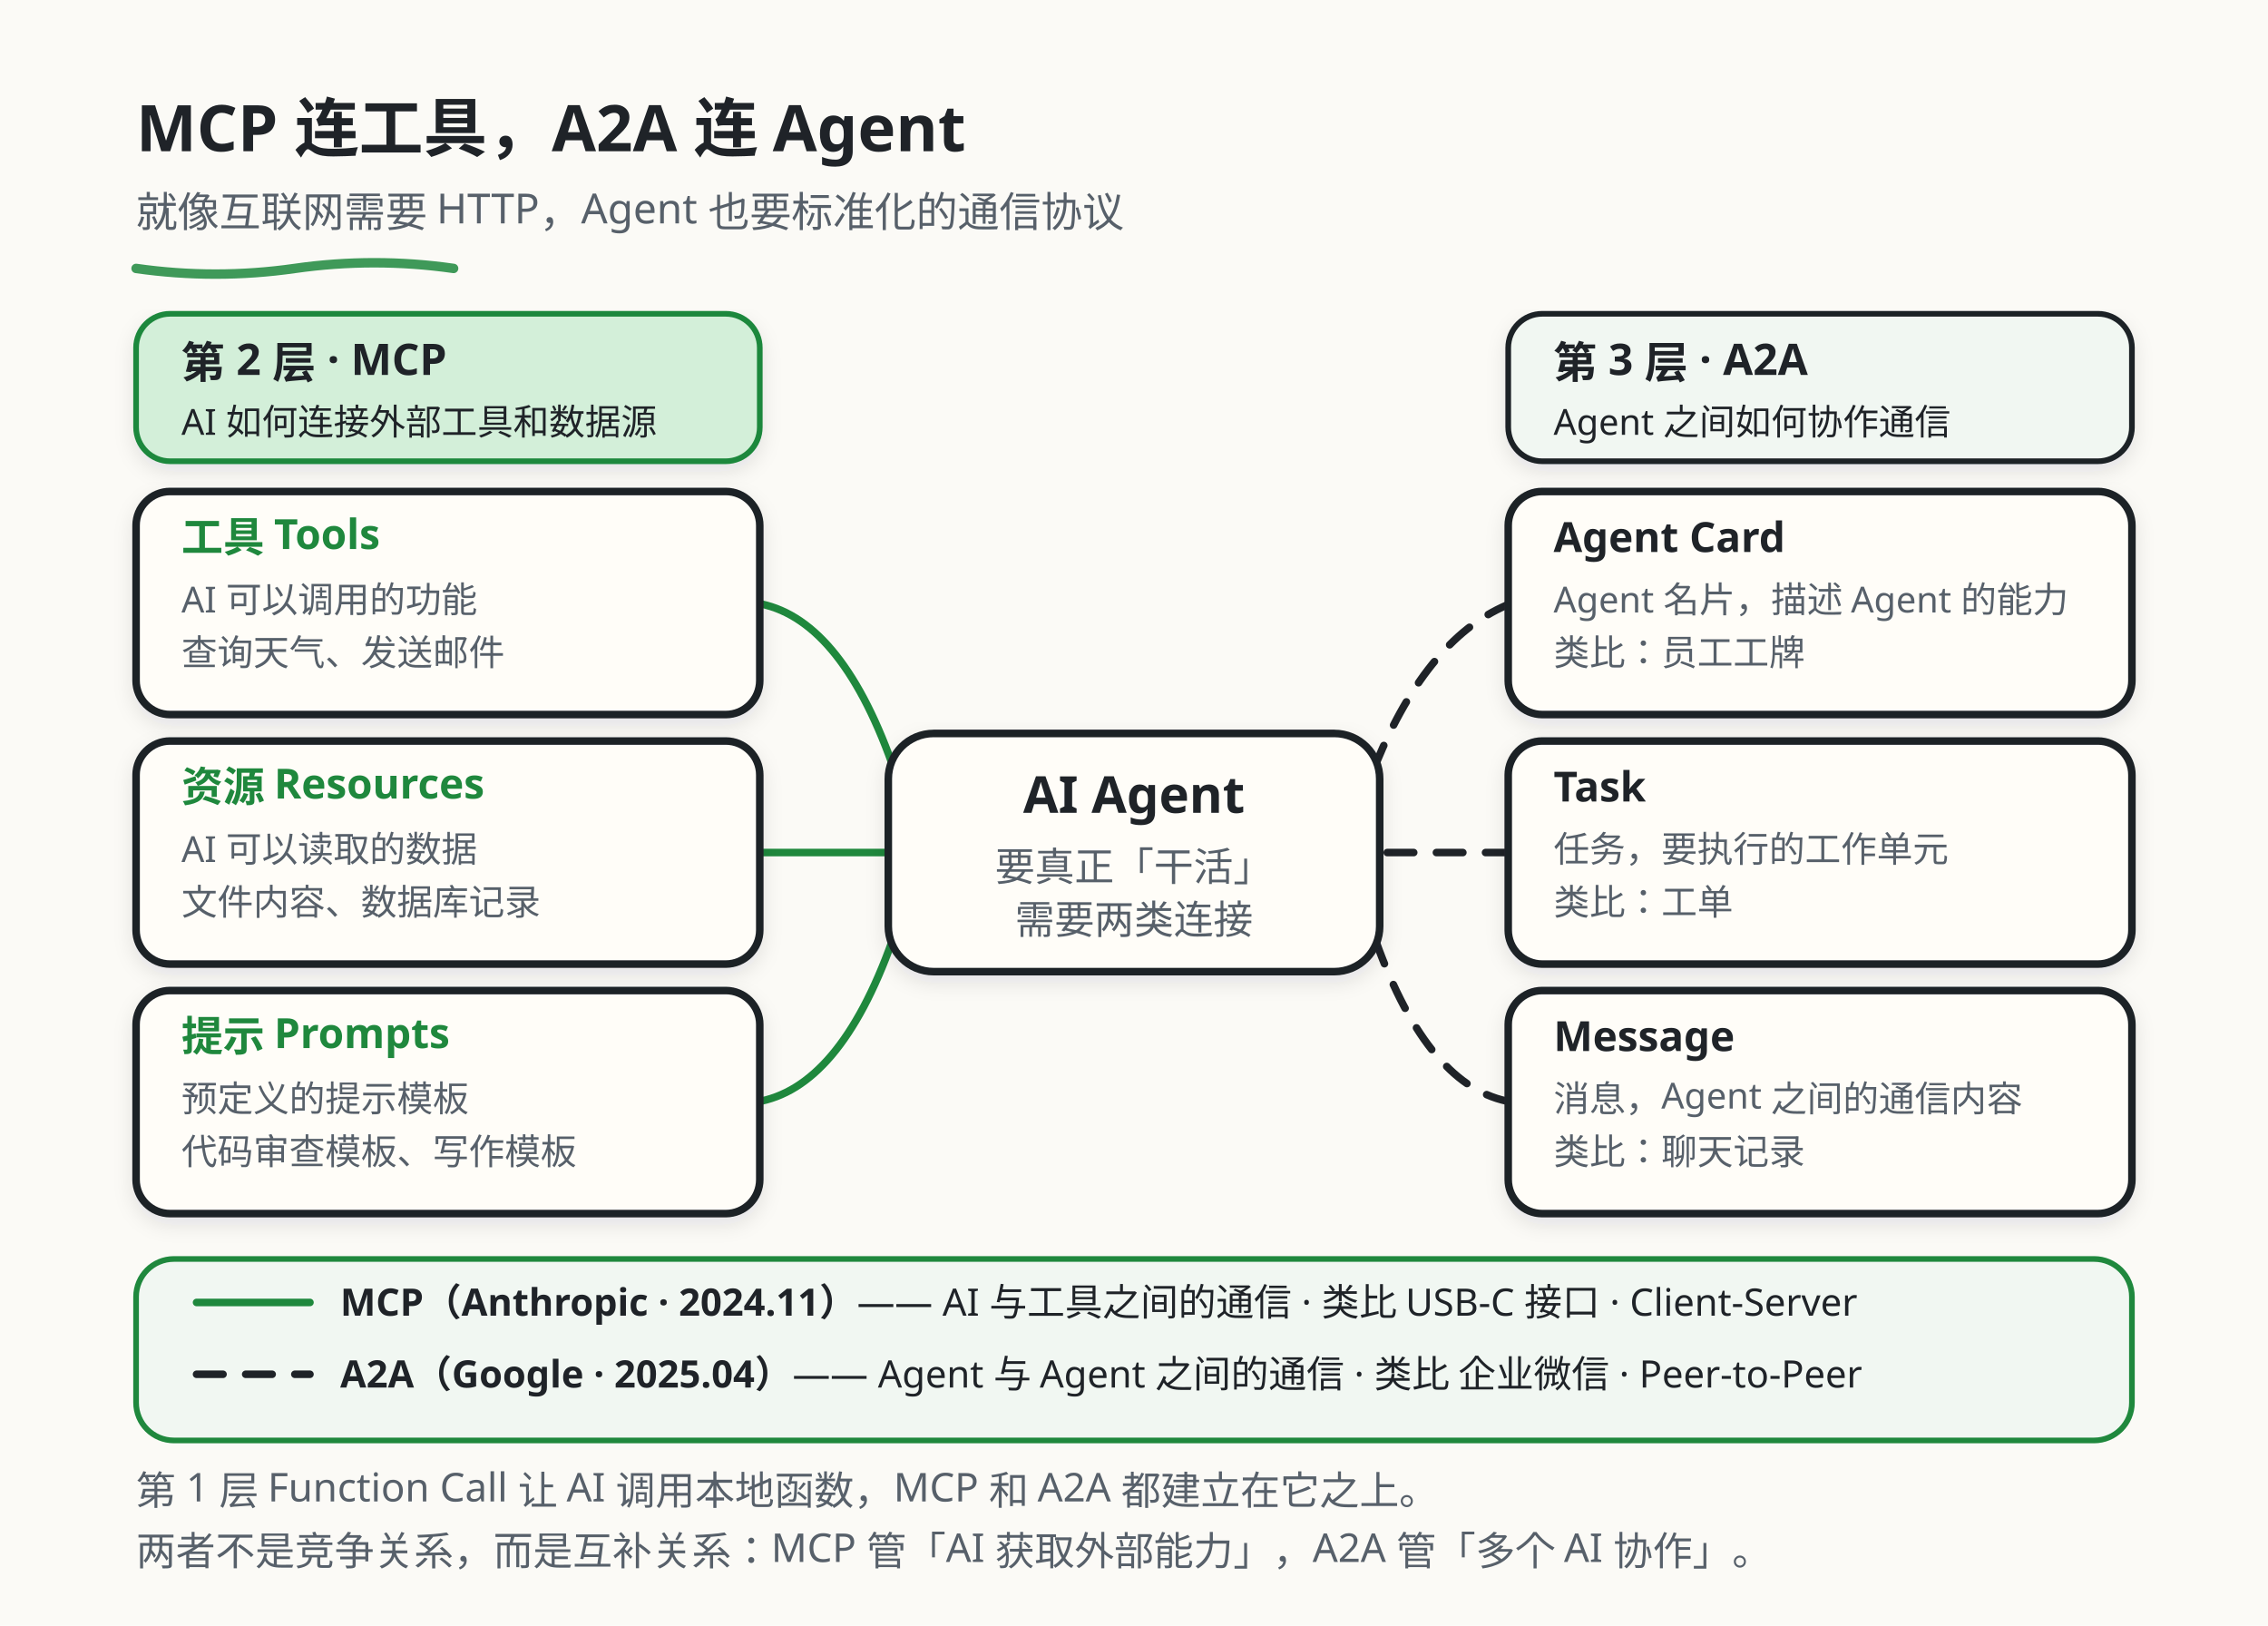
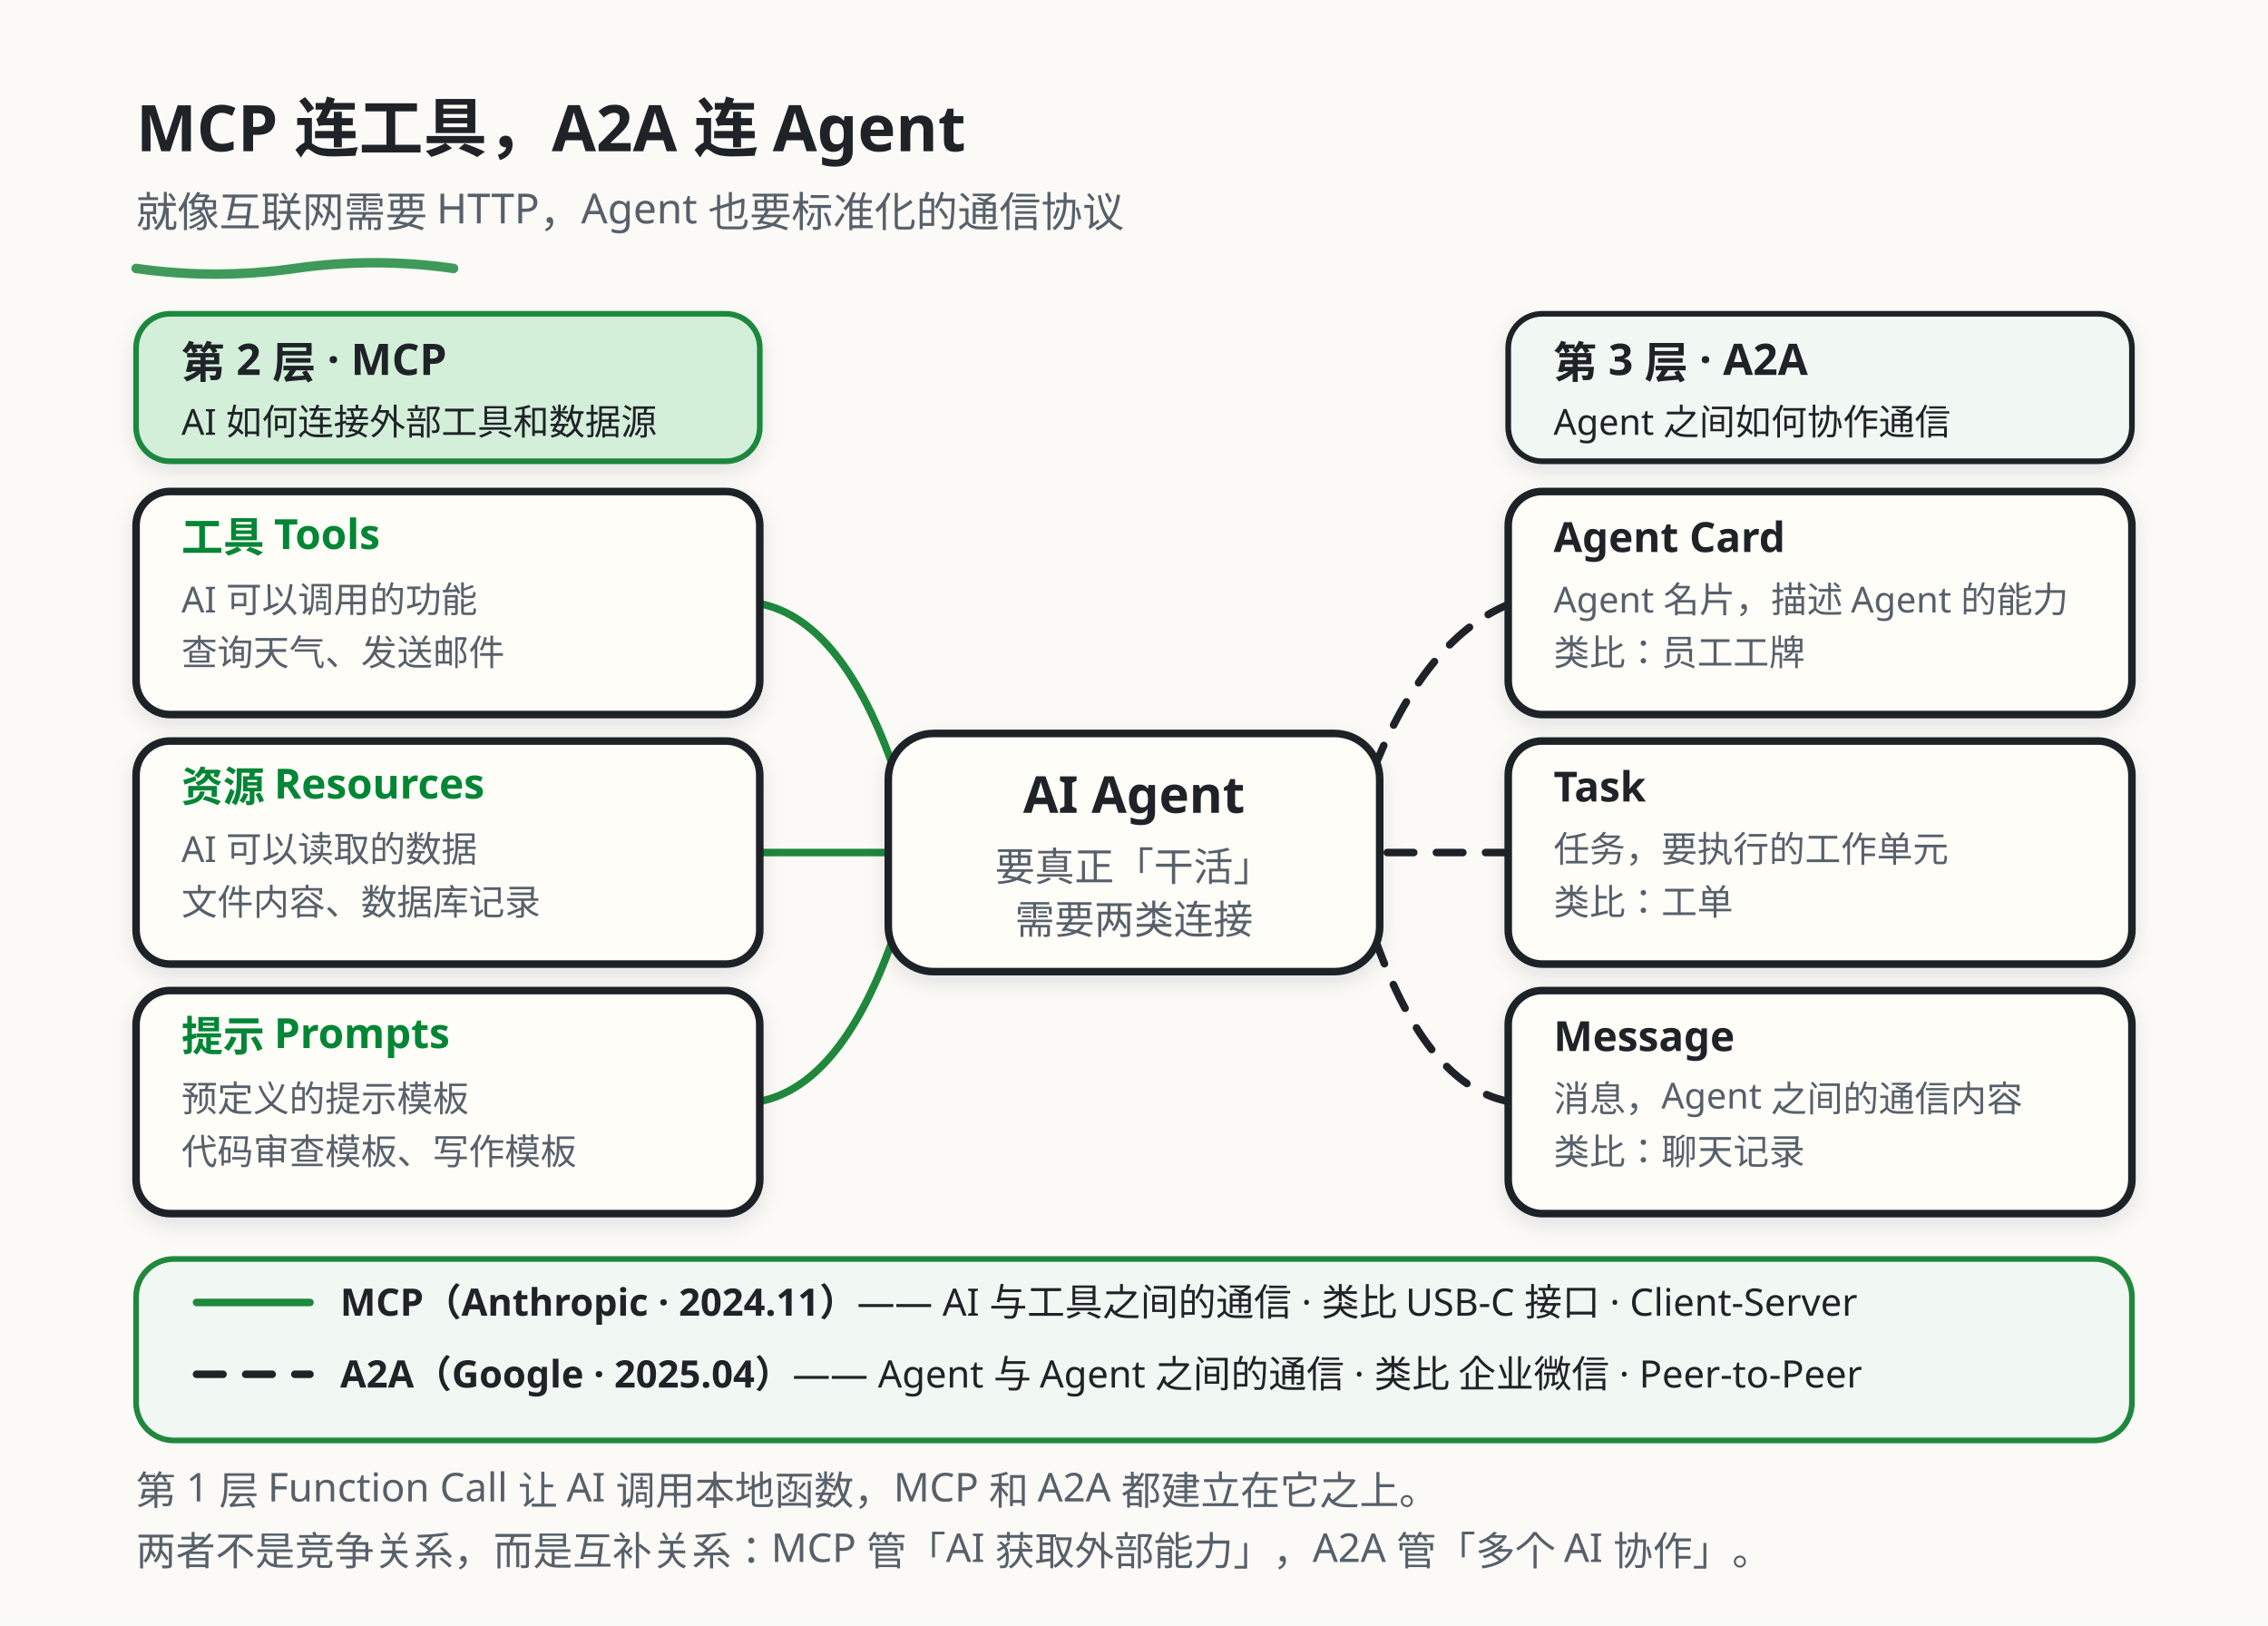
<svg xmlns="http://www.w3.org/2000/svg" width="1200" height="860" viewBox="0 0 1200 860" role="img" aria-labelledby="t">
  <rect width="1200" height="860" fill="#fbfaf6" />
  <defs>
    <filter id="card-shadow" x="-8%" y="-8%" width="116%" height="124%">
      <feDropShadow dx="0" dy="4" stdDeviation="5" flood-color="#1f2328" flood-opacity="0.10" />
    </filter>
  </defs>
  <text x="72" y="80" fill="#1f2328" font-family="'Microsoft YaHei', system-ui, sans-serif" font-size="34" font-weight="700">MCP 连工具，A2A 连 Agent</text>
  <text x="72" y="120" fill="#57606a" font-family="'Microsoft YaHei', system-ui, sans-serif" font-size="22">就像互联网需要 HTTP，Agent 也要标准化的通信协议</text>
  <path d="M72 142q42 6 84 0t84 0" fill="none" stroke="#1f883d" stroke-width="5" stroke-linecap="round" opacity="0.85" />
  <g fill="none" stroke="#1f883d" stroke-width="4" stroke-linecap="round">
    <path d="M400 319Q444 326 472 404" />
    <path d="M400 451H472" />
    <path d="M400 583Q444 576 472 498" />
  </g>
  <g fill="none" stroke="#1f2328" stroke-width="4" stroke-linecap="round" stroke-dasharray="14 12">
    <path d="M800 319Q756 336 728 404" />
    <path d="M800 451H728" />
    <path d="M800 583Q756 576 728 498" />
  </g>
  <rect x="72" y="166" width="330" height="78" rx="18" fill="#d3efd9" stroke="#1f883d" stroke-width="3" filter="url(#card-shadow)" />
  <text x="96" y="200" fill="#1f2328" font-family="'Microsoft YaHei', system-ui, sans-serif" font-size="23" font-weight="700">第 2 层 · MCP</text>
  <text x="96" y="230" fill="#1f2328" font-family="'Microsoft YaHei', system-ui, sans-serif" font-size="19">AI 如何连接外部工具和数据源</text>
  <rect x="798" y="166" width="330" height="78" rx="18" fill="#f1f7f2" stroke="#1f2328" stroke-width="3" filter="url(#card-shadow)" />
  <text x="822" y="200" fill="#1f2328" font-family="'Microsoft YaHei', system-ui, sans-serif" font-size="23" font-weight="700">第 3 层 · A2A</text>
  <text x="822" y="230" fill="#1f2328" font-family="'Microsoft YaHei', system-ui, sans-serif" font-size="19">Agent 之间如何协作通信</text>
  <rect x="470" y="388" width="260" height="126" rx="24" fill="#fffdf8" stroke="#1f2328" stroke-width="4" filter="url(#card-shadow)" />
  <text x="600" y="430" fill="#1f2328" font-family="'Microsoft YaHei', system-ui, sans-serif" font-size="27" font-weight="700" text-anchor="middle">AI Agent</text>
  <text x="600" y="466" fill="#57606a" font-family="'Microsoft YaHei', system-ui, sans-serif" font-size="21" text-anchor="middle">要真正「干活」</text>
  <text x="600" y="494" fill="#57606a" font-family="'Microsoft YaHei', system-ui, sans-serif" font-size="21" text-anchor="middle">需要两类连接</text>
  <g font-family="'Microsoft YaHei', system-ui, sans-serif">
    <rect x="72" y="260" width="330" height="118" rx="18" fill="#fffdf8" stroke="#1f2328" stroke-width="4" filter="url(#card-shadow)" />
-     <text x="96" y="292" fill="#1f883d" font-size="22" font-weight="700">工具 Tools</text>
+     <text x="96" y="292" fill="#008635" font-size="22" font-weight="700">工具 Tools</text>
    <text x="96" y="324" fill="#57606a" font-size="19">AI 可以调用的功能</text>
    <text x="96" y="352" fill="#57606a" font-size="19">查询天气、发送邮件</text>
    <rect x="72" y="392" width="330" height="118" rx="18" fill="#fffdf8" stroke="#1f2328" stroke-width="4" filter="url(#card-shadow)" />
-     <text x="96" y="424" fill="#1f883d" font-size="22" font-weight="700">资源 Resources</text>
+     <text x="96" y="424" fill="#008635" font-size="22" font-weight="700">资源 Resources</text>
    <text x="96" y="456" fill="#57606a" font-size="19">AI 可以读取的数据</text>
    <text x="96" y="484" fill="#57606a" font-size="19">文件内容、数据库记录</text>
    <rect x="72" y="524" width="330" height="118" rx="18" fill="#fffdf8" stroke="#1f2328" stroke-width="4" filter="url(#card-shadow)" />
-     <text x="96" y="556" fill="#1f883d" font-size="22" font-weight="700">提示 Prompts</text>
+     <text x="96" y="556" fill="#008635" font-size="22" font-weight="700">提示 Prompts</text>
    <text x="96" y="588" fill="#57606a" font-size="19">预定义的提示模板</text>
    <text x="96" y="616" fill="#57606a" font-size="19">代码审查模板、写作模板</text>
  </g>
  <g font-family="'Microsoft YaHei', system-ui, sans-serif">
    <rect x="798" y="260" width="330" height="118" rx="18" fill="#fffdf8" stroke="#1f2328" stroke-width="4" filter="url(#card-shadow)" />
    <text x="822" y="292" fill="#1f2328" font-size="22" font-weight="700">Agent Card</text>
    <text x="822" y="324" fill="#57606a" font-size="19">Agent 名片，描述 Agent 的能力</text>
    <text x="822" y="352" fill="#57606a" font-size="19">类比：员工工牌</text>
    <rect x="798" y="392" width="330" height="118" rx="18" fill="#fffdf8" stroke="#1f2328" stroke-width="4" filter="url(#card-shadow)" />
    <text x="822" y="424" fill="#1f2328" font-size="22" font-weight="700">Task</text>
    <text x="822" y="456" fill="#57606a" font-size="19">任务，要执行的工作单元</text>
    <text x="822" y="484" fill="#57606a" font-size="19">类比：工单</text>
    <rect x="798" y="524" width="330" height="118" rx="18" fill="#fffdf8" stroke="#1f2328" stroke-width="4" filter="url(#card-shadow)" />
    <text x="822" y="556" fill="#1f2328" font-size="22" font-weight="700">Message</text>
    <text x="822" y="588" fill="#57606a" font-size="19">消息，Agent 之间的通信内容</text>
    <text x="822" y="616" fill="#57606a" font-size="19">类比：聊天记录</text>
  </g>
  <rect x="72" y="666" width="1056" height="96" rx="20" fill="#f1f7f2" stroke="#1f883d" stroke-width="3" />
  <path d="M104 689H164" fill="none" stroke="#1f883d" stroke-width="4" stroke-linecap="round" />
  <path d="M104 727H164" fill="none" stroke="#1f2328" stroke-width="4" stroke-linecap="round" stroke-dasharray="14 12" />
  <g font-family="'Microsoft YaHei', system-ui, sans-serif" font-size="20" fill="#1f2328">
    <text x="180" y="696">
      <tspan font-weight="700">MCP（Anthropic · 2024.11）</tspan>—— AI 与工具之间的通信 · 类比 USB-C 接口 · Client-Server</text>
    <text x="180" y="734">
      <tspan font-weight="700">A2A（Google · 2025.04）</tspan>—— Agent 与 Agent 之间的通信 · 类比 企业微信 · Peer-to-Peer</text>
  </g>
  <text x="72" y="796" fill="#57606a" font-family="'Microsoft YaHei', system-ui, sans-serif" font-size="21">第 1 层 Function Call 让 AI 调用本地函数，MCP 和 A2A 都建立在它之上。</text>
  <text x="72" y="828" fill="#57606a" font-family="'Microsoft YaHei', system-ui, sans-serif" font-size="21">两者不是竞争关系，而是互补关系：MCP 管「AI 获取外部能力」，A2A 管「多个 AI 协作」。</text>
</svg>
